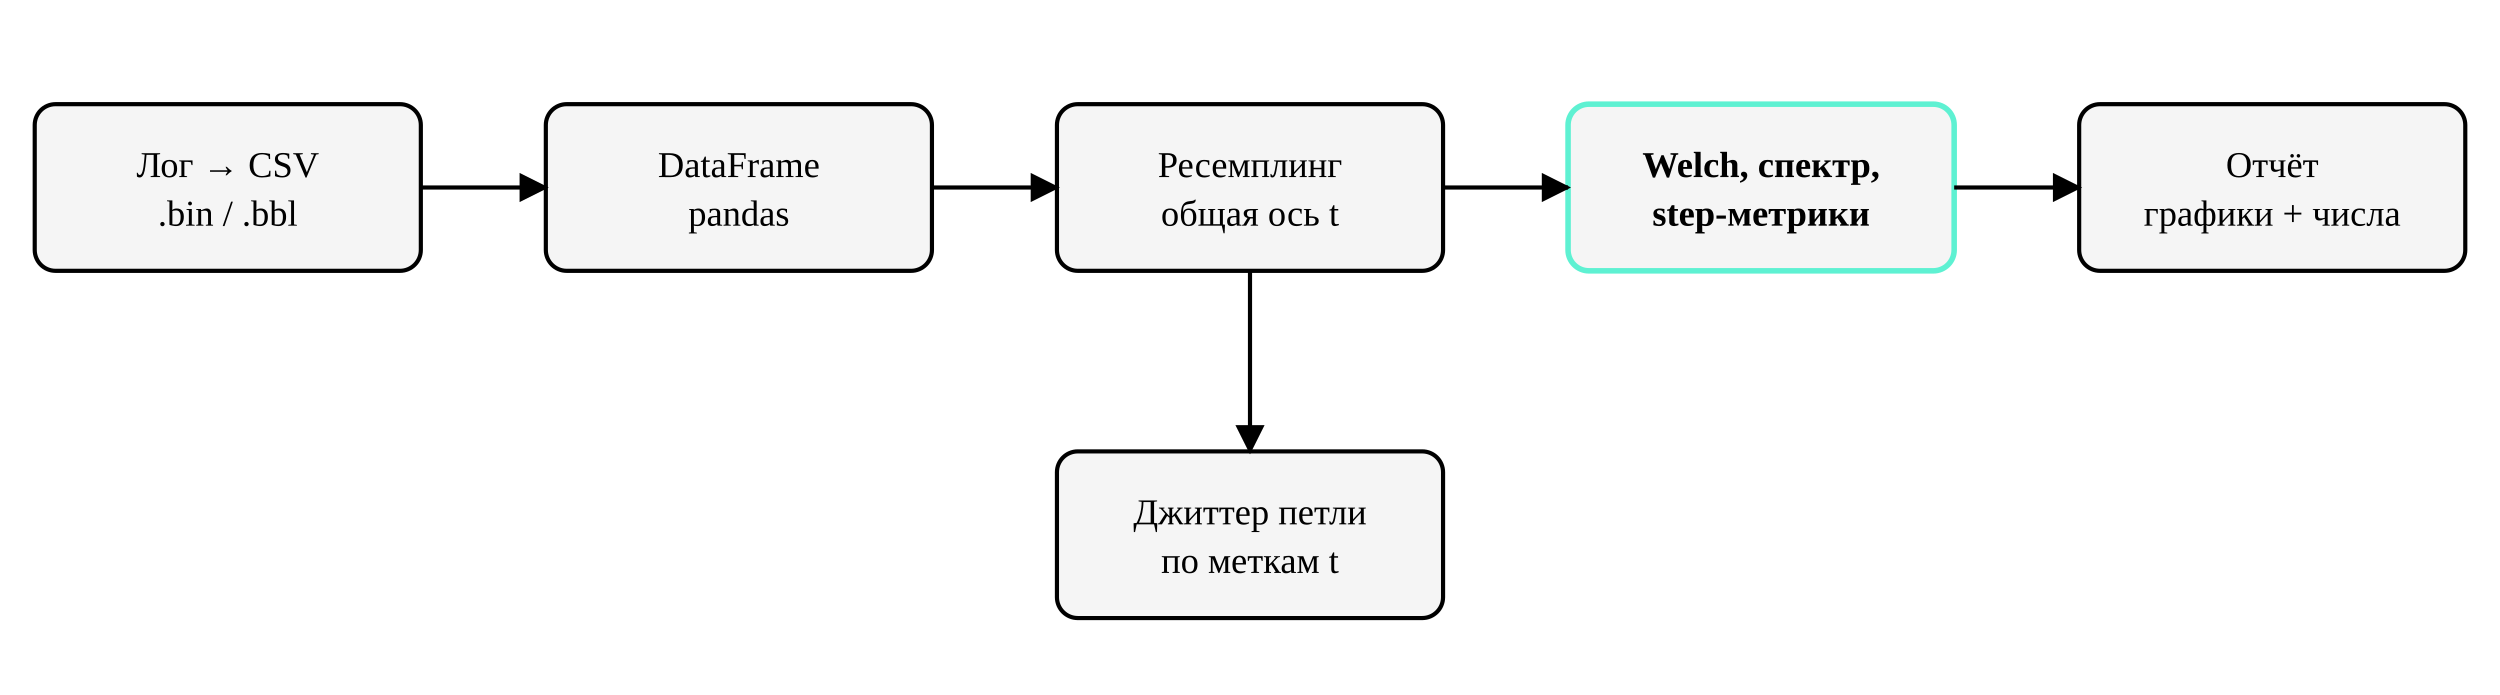
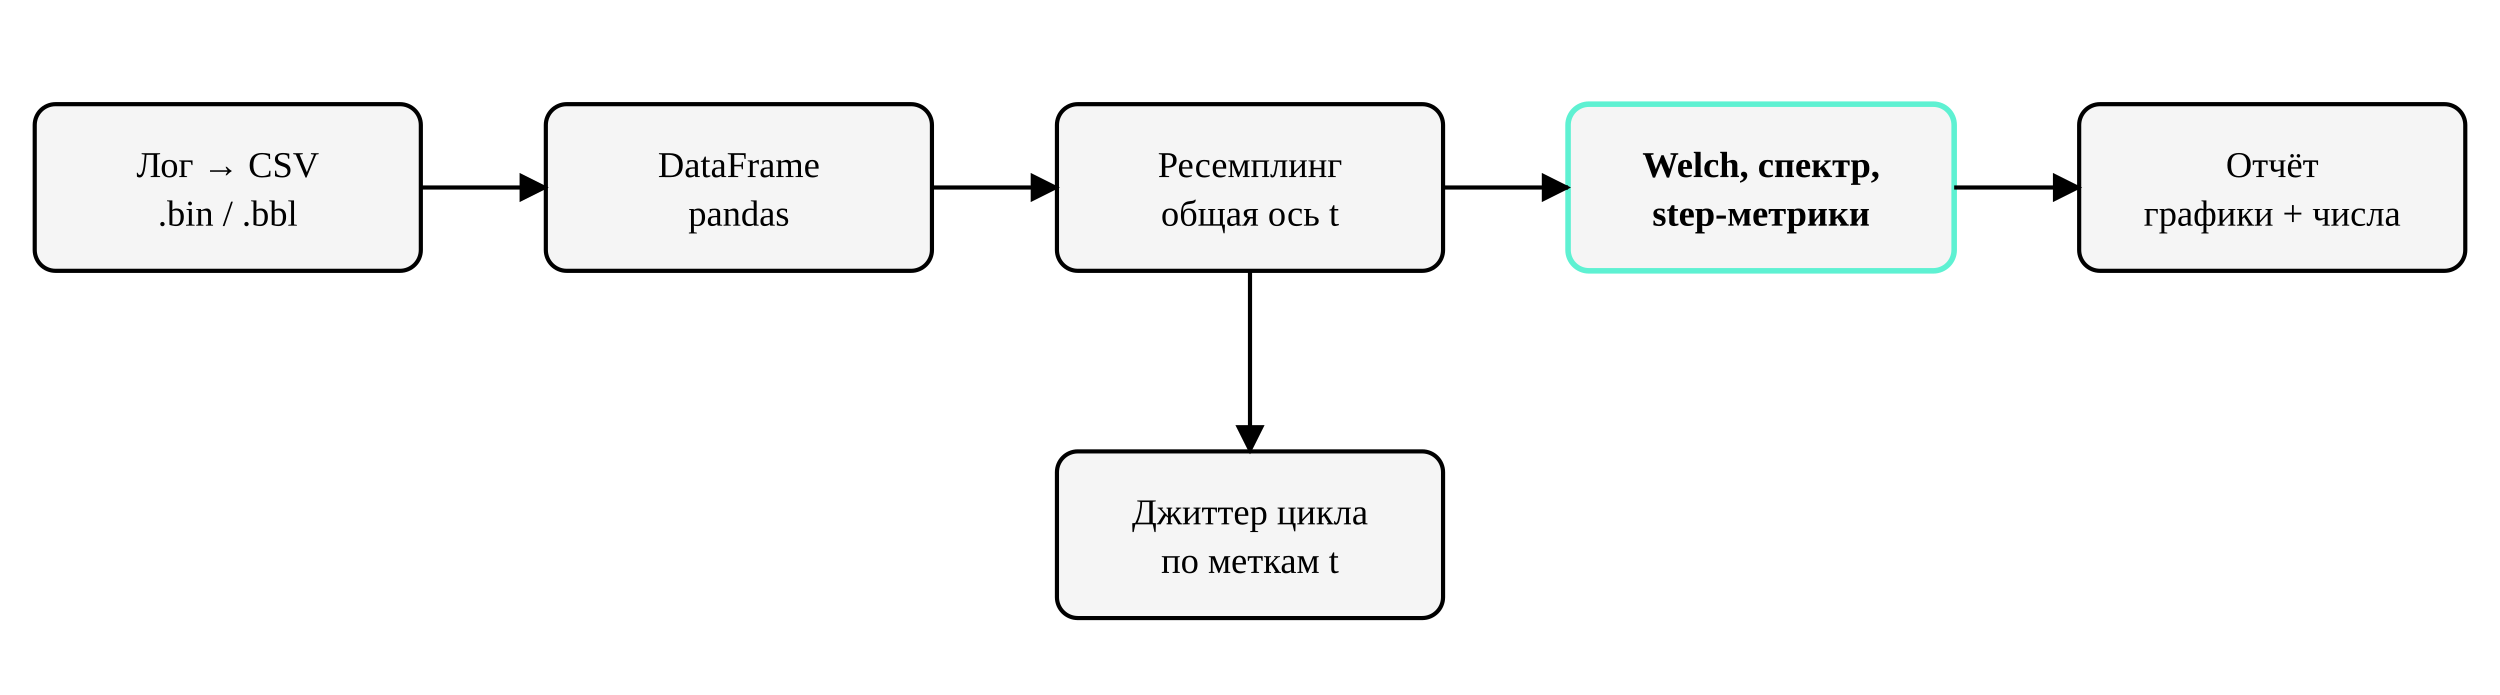
<svg xmlns="http://www.w3.org/2000/svg" viewBox="0 0 720 200" width="100%" role="img" aria-labelledby="t" style="max-width:720px;display:block;margin:0 auto">
  <style>text{font-family: var(--gc-font-mono, ui-monospace, Menlo, monospace); font-size: 12px;fill:currentColor} .m{fill:var(--gc-ink-muted, #8a93a3)} .a{fill:var(--gc-accent-hud, #5ef1d2)} .w{fill:var(--gc-signal-amber, #f0b24c)} .d{fill:var(--gc-signal-red, #e8636b)} .box{fill:var(--gc-surface-200, rgba(128,128,128,0.08));stroke:currentColor;stroke-width:1.2} .boxa{fill:var(--gc-surface-200, rgba(128,128,128,0.08));stroke:var(--gc-accent-hud, #5ef1d2);stroke-width:1.6} .ln{stroke:currentColor;stroke-width:1.2;fill:none} .lna{stroke:var(--gc-accent-hud, #5ef1d2);stroke-width:1.6;fill:none} .lnm{stroke:var(--gc-ink-muted, #8a93a3);stroke-width:1;fill:none;stroke-dasharray:4 3} .t{font-size:11px} .b{font-weight:600}</style>
  <defs>
    <marker id="ar" viewBox="0 0 10 10" refX="9" refY="5" markerWidth="7" markerHeight="7" orient="auto-start-reverse">
      <path d="M0 0L10 5L0 10z" fill="currentColor" />
    </marker>
    <marker id="ara" viewBox="0 0 10 10" refX="9" refY="5" markerWidth="7" markerHeight="7" orient="auto-start-reverse">
      <path d="M0 0L10 5L0 10z" fill="var(--gc-accent-hud, #5ef1d2)" />
    </marker>
  </defs>
  <rect class="box" x="10.0" y="30" width="111.2" height="48" rx="6" />
  <text x="65.6" y="51.0" text-anchor="middle" style="font-size:10.5px">Лог → CSV</text>
  <text x="65.6" y="65.0" text-anchor="middle" style="font-size:10.5px">.bin / .bbl</text>
  <rect class="box" x="157.2" y="30" width="111.2" height="48" rx="6" />
  <text x="212.8" y="51.0" text-anchor="middle" style="font-size:10.5px">DataFrame</text>
  <text x="212.8" y="65.0" text-anchor="middle" style="font-size:10.5px">pandas</text>
  <rect class="box" x="304.4" y="30" width="111.2" height="48" rx="6" />
  <text x="360.0" y="51.0" text-anchor="middle" style="font-size:10.5px">Ресемплинг</text>
  <text x="360.0" y="65.0" text-anchor="middle" style="font-size:10.5px">общая ось t</text>
  <rect class="boxa" x="451.6" y="30" width="111.2" height="48" rx="6" />
  <text x="507.2" y="51.0" text-anchor="middle" class="b" style="font-size:10.5px">Welch, спектр,</text>
  <text x="507.2" y="65.0" text-anchor="middle" class="b" style="font-size:10.5px">step-метрики</text>
  <rect class="box" x="598.8" y="30" width="111.2" height="48" rx="6" />
  <text x="654.4" y="51.0" text-anchor="middle" style="font-size:10.5px">Отчёт</text>
  <text x="654.4" y="65.0" text-anchor="middle" style="font-size:10.5px">графики + числа</text>
  <rect class="box" x="304.4" y="130" width="111.2" height="48" rx="6" />
-   <text x="360.0" y="151.0" text-anchor="middle" style="font-size:10.5px">Джиттер петли</text>
+   <text x="360.0" y="151.0" text-anchor="middle" style="font-size:10.5px">Джиттер цикла</text>
  <text x="360.0" y="165.0" text-anchor="middle" style="font-size:10.5px">по меткам t</text>
  <path class="ln" d="M121.2 54.0 L157.2 54.0" marker-end="url(#ar)" />
  <path class="ln" d="M268.4 54.0 L304.4 54.0" marker-end="url(#ar)" />
  <path class="ln" d="M415.6 54.0 L451.6 54.0" marker-end="url(#ar)" />
  <path class="ln" d="M562.8 54.0 L598.8 54.0" marker-end="url(#ar)" />
  <path class="ln" d="M360.0 78 L360.0 130" marker-end="url(#ar)" />
</svg>
